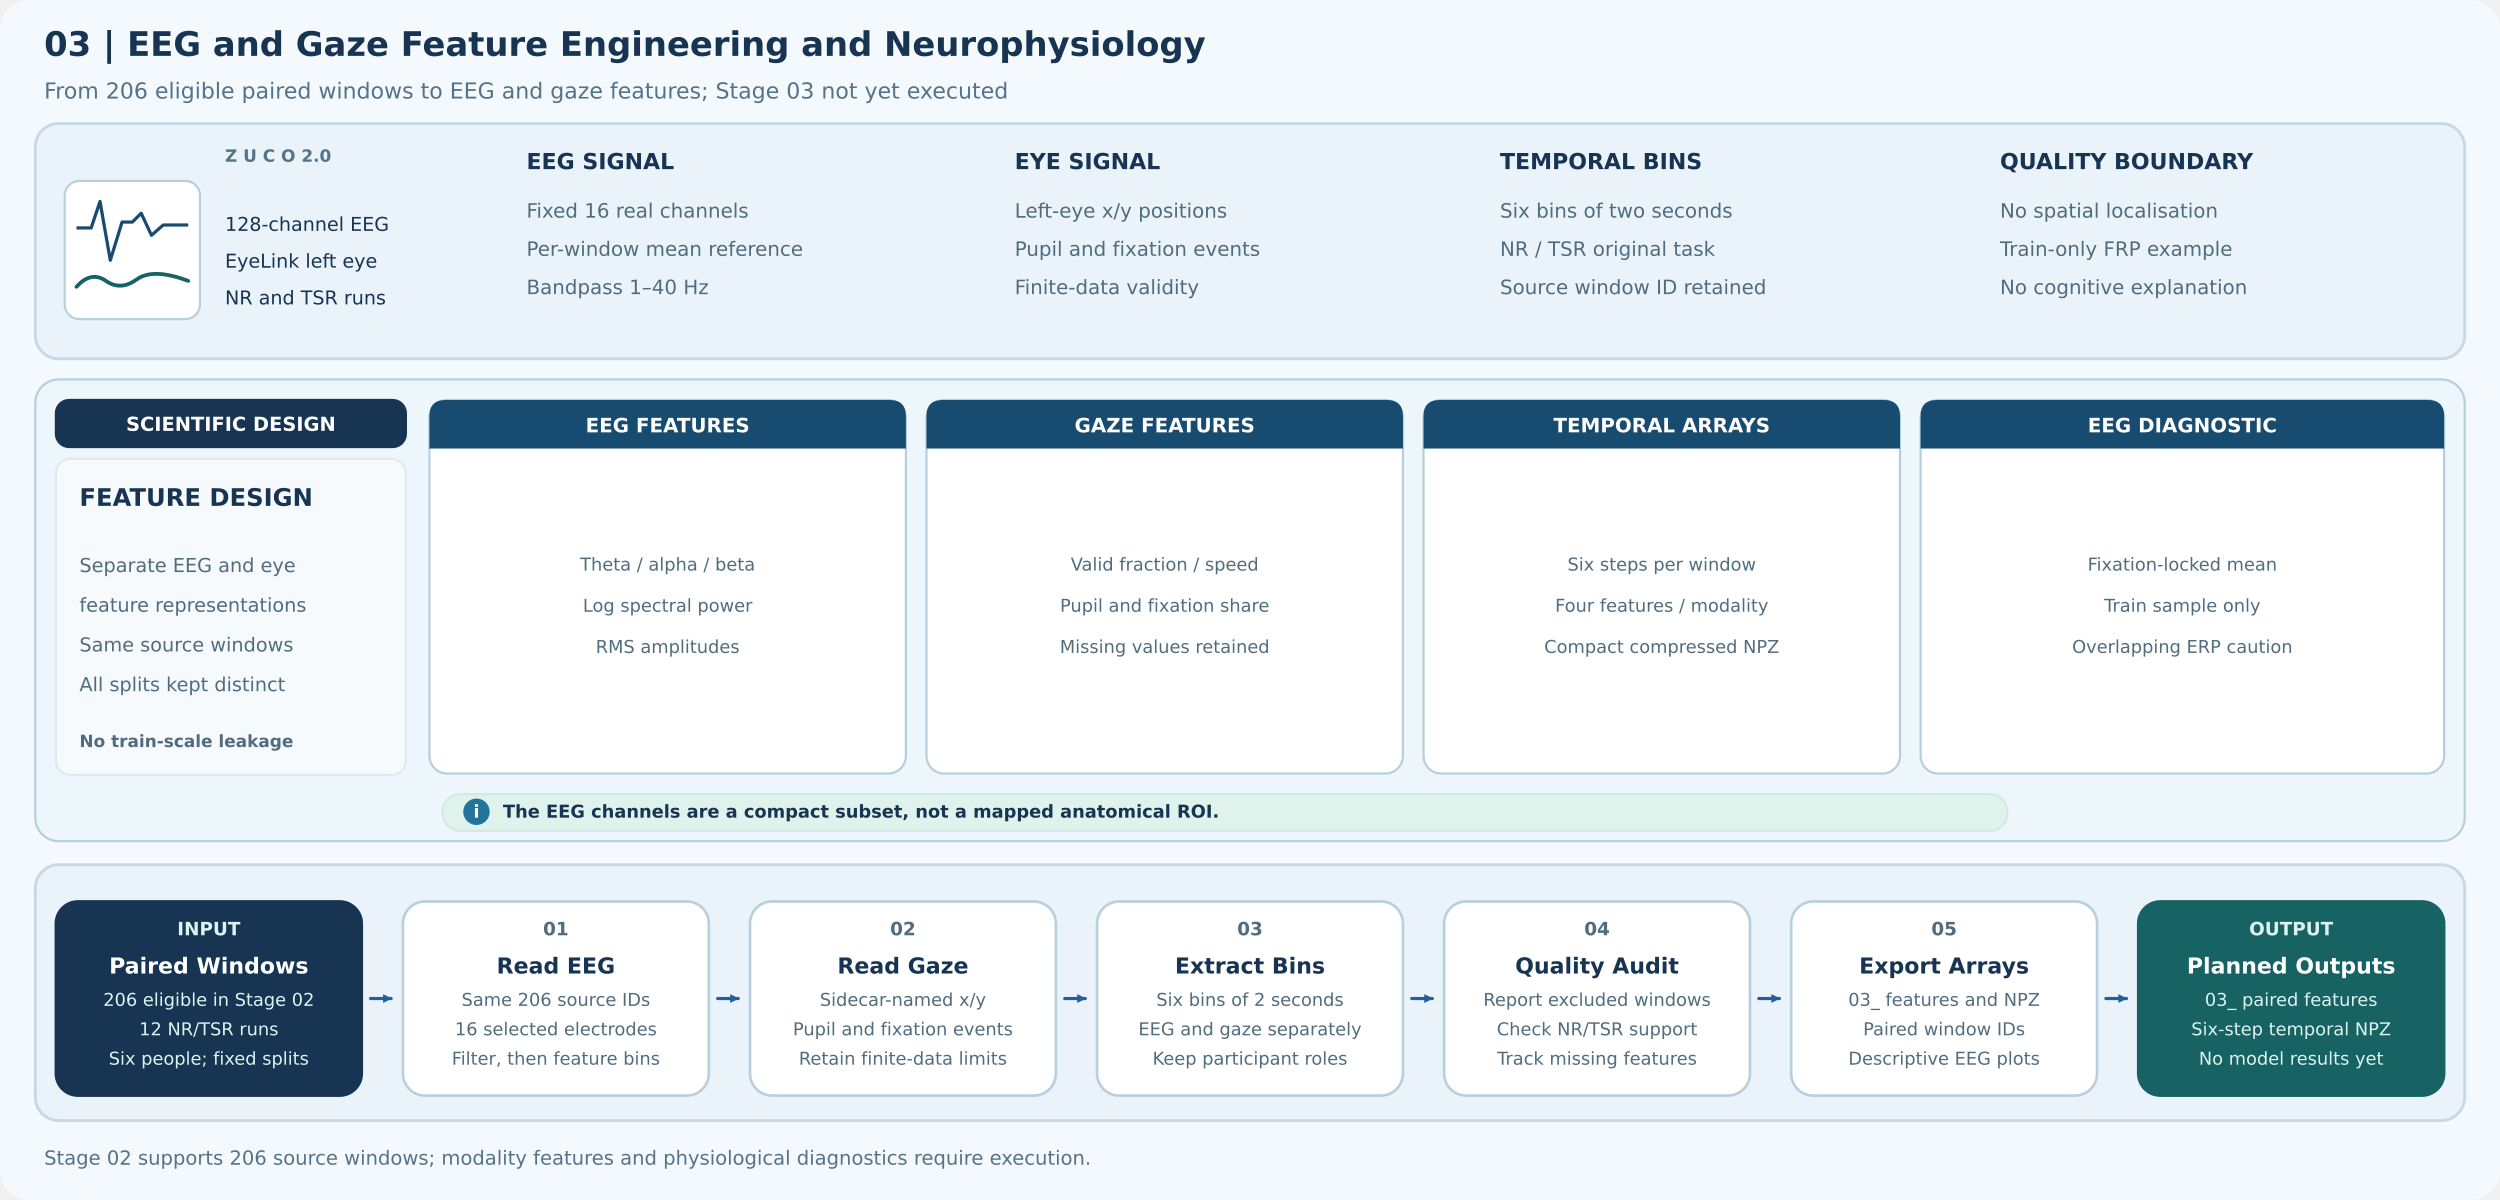
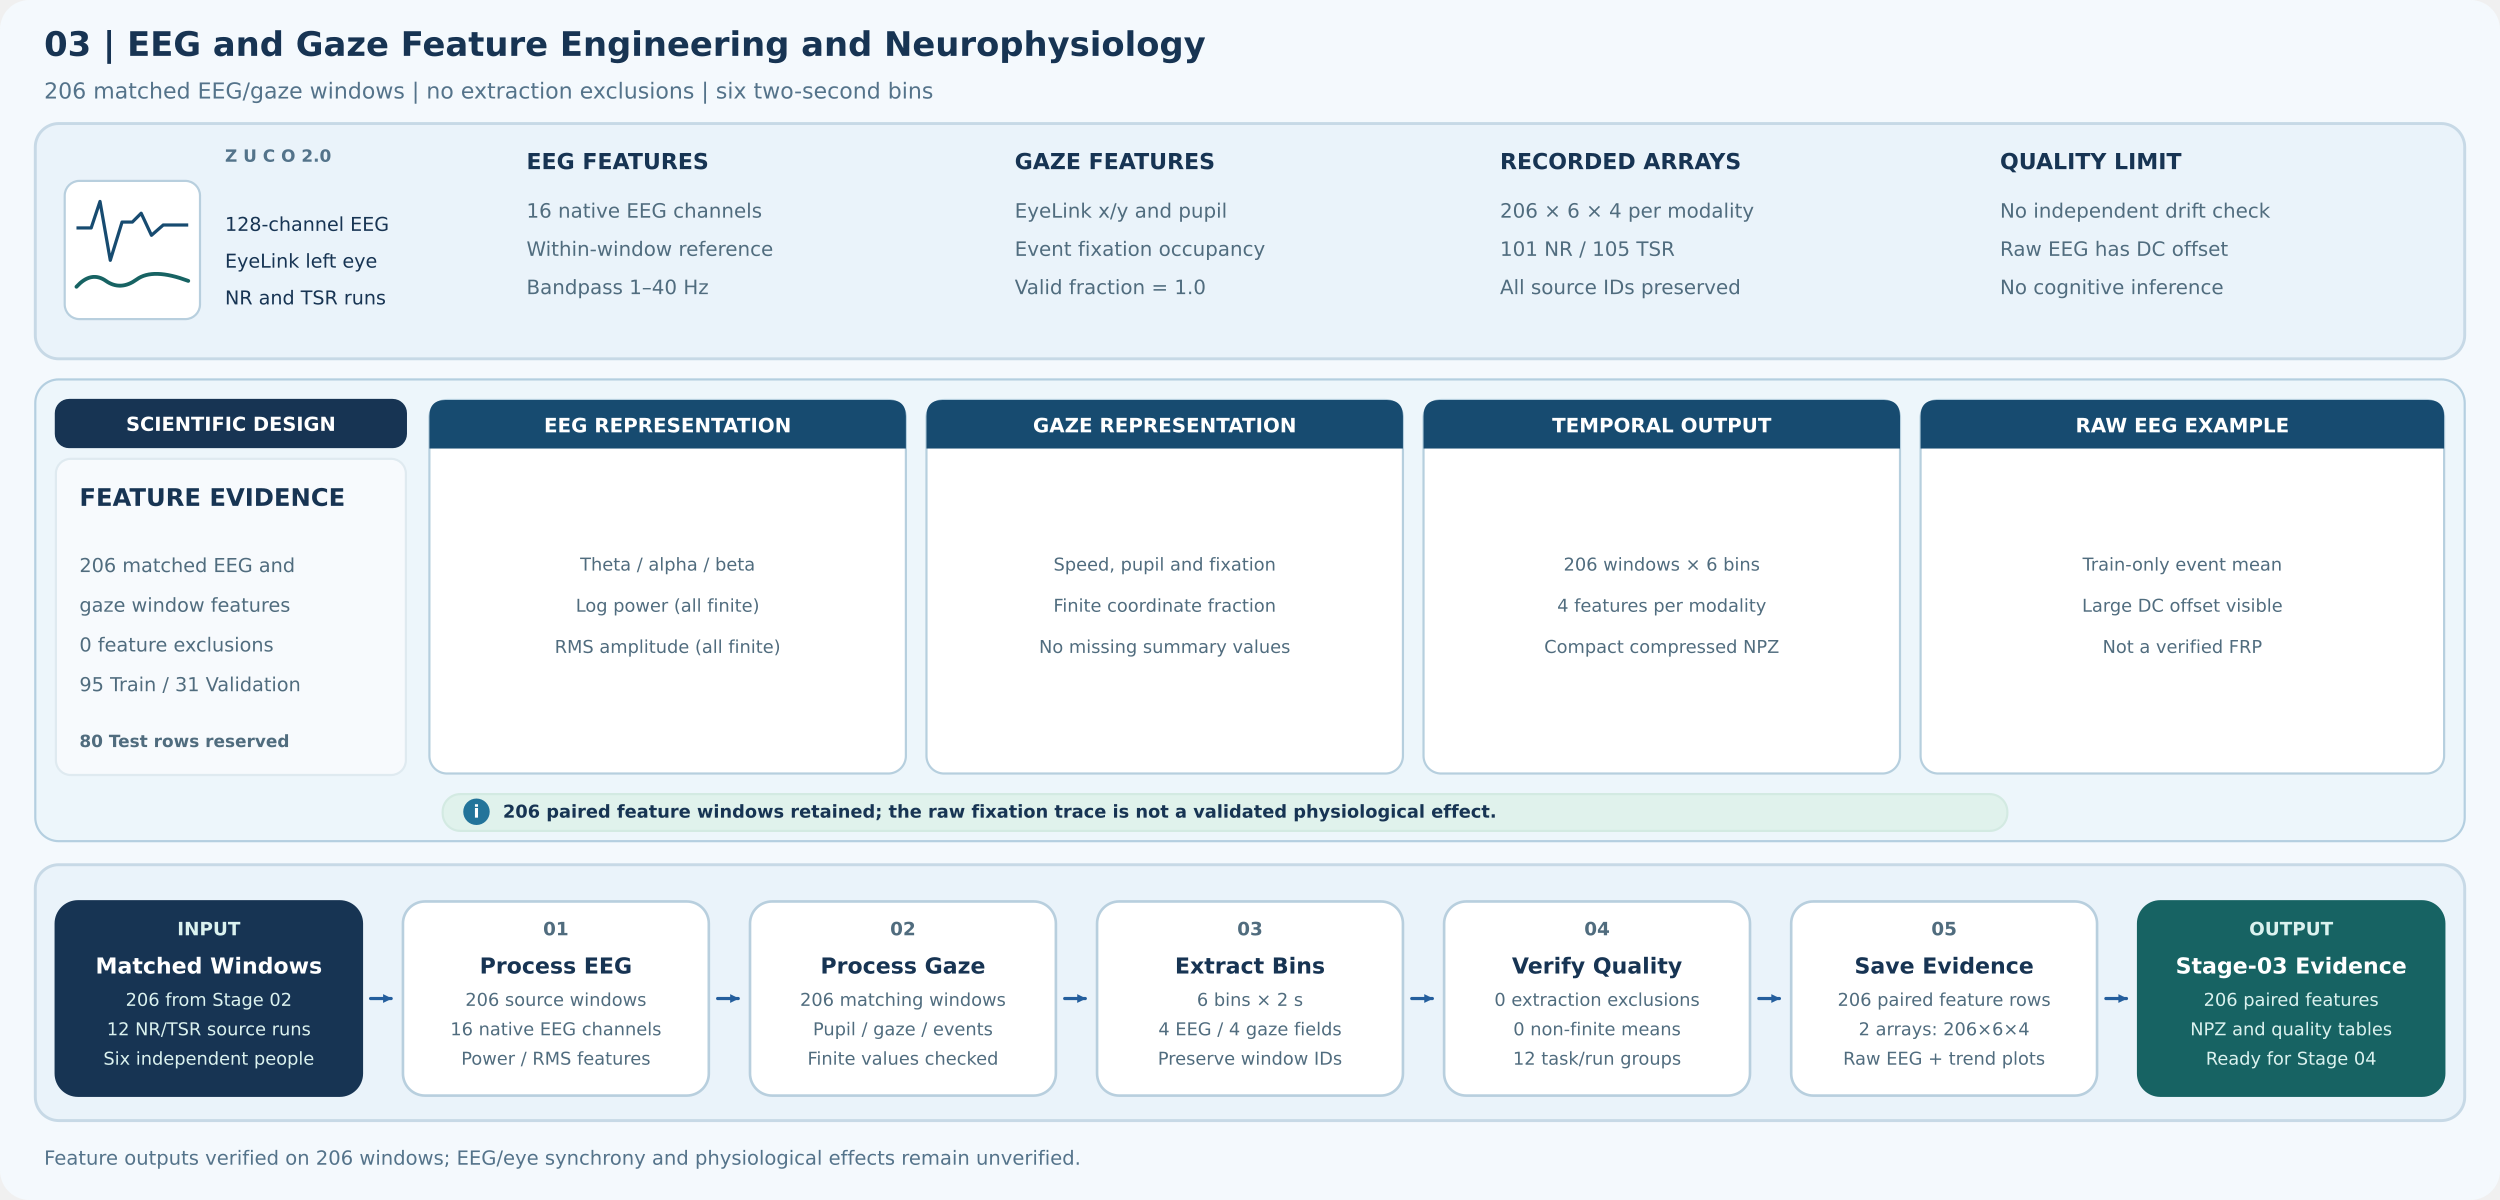
<svg xmlns="http://www.w3.org/2000/svg" width="1700" height="816" viewBox="0 0 1700 816" role="img" aria-labelledby="title desc">
  <defs>
    <marker id="arr" markerUnits="userSpaceOnUse" markerWidth="6" markerHeight="6" refX="5.5" refY="3" orient="auto">
      <path d="M0 0 L6 3 L0 6 Z" fill="#245E9D" />
    </marker>
    <style>text { font-family: DejaVu Sans, Arial, sans-serif; font-weight: 400; }
.figure-title { font-size:23px; font-weight:700; fill:#173453; }
.subtitle { font-size:15px; fill:#54738A; }
.source-heading { font-size:11.5px; font-weight:700; fill:#53738A; }
.source-label { font-size:13px; fill:#173453; }
.context-heading { font-size:15px; font-weight:700; fill:#173453; }
.context-body { font-size:13.5px; fill:#506C7E; }
.section-label { font-size:13.2px; font-weight:700; fill:#FFFFFF; }
.focus-heading { font-size:16.5px; font-weight:700; fill:#173453; }
.focus-body { font-size:13.1px; fill:#506C7E; }
.qualification { font-size:11.5px; font-weight:700; fill:#506C7E; }
.card-heading { font-size:13.5px; font-weight:700; fill:#FFFFFF; }
.card-body { font-size:12.1px; fill:#506C7E; }
.chart-label { font-size:11.8px; fill:#506C7E; }
.scientific-note { font-size:12.1px; font-weight:700; fill:#173453; }
.workflow-id { font-size:12.5px; font-weight:700; fill:#506C7E; }
.workflow-heading { font-size:15px; font-weight:700; fill:#173453; }
.workflow-body { font-size:12.1px; fill:#506C7E; }
.terminal-id { font-size:12.5px; font-weight:700; fill:#DBF2EF; }
.terminal-heading { font-size:15px; font-weight:700; fill:#FFFFFF; }
.terminal-body { font-size:12.1px; fill:#DBF2EF; }
.footer { font-size:13.3px; fill:#54738A; }
.info-mark { font-size:12px; font-weight:700; fill:#FFFFFF; }</style>
  </defs>
  <rect id="canvas" x="0" y="0" width="1700" height="816" rx="20" fill="#F4F9FD" />
  <g id="band-0-header">
    <text id="text-001" x="30" y="38" class="figure-title" data-container="canvas">03 | EEG and Gaze Feature Engineering and Neurophysiology</text>
-     <text id="text-002" x="30" y="67" class="subtitle" data-container="canvas">From 206 eligible paired windows to EEG and gaze features; Stage 03 not yet executed</text>
+     <text id="text-002" x="30" y="67" class="subtitle" data-container="canvas">206 matched EEG/gaze windows | no extraction exclusions | six two-second bins</text>
  </g>
  <g id="band-1-context">
    <rect id="context-container" x="24" y="84" width="1652" height="160" rx="16" fill="#EAF3FA" stroke="#C7D9E6" stroke-width="2" />
    <g id="source-schematic" data-slot="replace-for-actual-data-source">
      <g id="paired-signal-icon">
        <rect x="44" y="123" width="92" height="94" rx="10" fill="#FFFFFF" stroke="#B8CFDE" stroke-width="1.5" />
        <path d="M52 155 L62 155 L68 137 L75 177 L83 151 L90 151 L96 145 L103 160 L111 153 L128 153" fill="none" stroke="#174B70" stroke-width="2.2" stroke-linejoin="round" />
        <path d="M52 195 Q62 184 72 191 T93 190 T128 191" fill="none" stroke="#176363" stroke-width="2.6" stroke-linecap="round" />
      </g>
      <text id="text-003" x="153" y="110" class="source-heading" data-container="context-container">Z U C O   2.0</text>
      <text id="text-004" x="153" y="157" class="source-label" data-container="context-container">128-channel EEG</text>
      <text id="text-005" x="153" y="182" class="source-label" data-container="context-container">EyeLink left eye</text>
      <text id="text-006" x="153" y="207" class="source-label" data-container="context-container">NR and TSR runs</text>
    </g>
    <g id="context-module-1">
-       <text id="text-007" x="358" y="115" class="context-heading" data-container="context-container">EEG SIGNAL</text>
-       <text id="text-008" x="358" y="148" class="context-body" data-container="context-container">Fixed 16 real channels</text>
-       <text id="text-009" x="358" y="174" class="context-body" data-container="context-container">Per-window mean reference</text>
+       <text id="text-007" x="358" y="115" class="context-heading" data-container="context-container">EEG FEATURES</text>
+       <text id="text-008" x="358" y="148" class="context-body" data-container="context-container">16 native EEG channels</text>
+       <text id="text-009" x="358" y="174" class="context-body" data-container="context-container">Within-window reference</text>
      <text id="text-010" x="358" y="200" class="context-body" data-container="context-container">Bandpass 1–40 Hz</text>
    </g>
    <g id="context-module-2">
-       <text id="text-011" x="690" y="115" class="context-heading" data-container="context-container">EYE SIGNAL</text>
-       <text id="text-012" x="690" y="148" class="context-body" data-container="context-container">Left-eye x/y positions</text>
-       <text id="text-013" x="690" y="174" class="context-body" data-container="context-container">Pupil and fixation events</text>
-       <text id="text-014" x="690" y="200" class="context-body" data-container="context-container">Finite-data validity</text>
+       <text id="text-011" x="690" y="115" class="context-heading" data-container="context-container">GAZE FEATURES</text>
+       <text id="text-012" x="690" y="148" class="context-body" data-container="context-container">EyeLink x/y and pupil</text>
+       <text id="text-013" x="690" y="174" class="context-body" data-container="context-container">Event fixation occupancy</text>
+       <text id="text-014" x="690" y="200" class="context-body" data-container="context-container">Valid fraction = 1.0</text>
    </g>
    <g id="context-module-3">
-       <text id="text-015" x="1020" y="115" class="context-heading" data-container="context-container">TEMPORAL BINS</text>
-       <text id="text-016" x="1020" y="148" class="context-body" data-container="context-container">Six bins of two seconds</text>
-       <text id="text-017" x="1020" y="174" class="context-body" data-container="context-container">NR / TSR original task</text>
-       <text id="text-018" x="1020" y="200" class="context-body" data-container="context-container">Source window ID retained</text>
+       <text id="text-015" x="1020" y="115" class="context-heading" data-container="context-container">RECORDED ARRAYS</text>
+       <text id="text-016" x="1020" y="148" class="context-body" data-container="context-container">206 × 6 × 4 per modality</text>
+       <text id="text-017" x="1020" y="174" class="context-body" data-container="context-container">101 NR / 105 TSR</text>
+       <text id="text-018" x="1020" y="200" class="context-body" data-container="context-container">All source IDs preserved</text>
    </g>
    <g id="context-module-4">
-       <text id="text-019" x="1360" y="115" class="context-heading" data-container="context-container">QUALITY BOUNDARY</text>
-       <text id="text-020" x="1360" y="148" class="context-body" data-container="context-container">No spatial localisation</text>
-       <text id="text-021" x="1360" y="174" class="context-body" data-container="context-container">Train-only FRP example</text>
-       <text id="text-022" x="1360" y="200" class="context-body" data-container="context-container">No cognitive explanation</text>
+       <text id="text-019" x="1360" y="115" class="context-heading" data-container="context-container">QUALITY LIMIT</text>
+       <text id="text-020" x="1360" y="148" class="context-body" data-container="context-container">No independent drift check</text>
+       <text id="text-021" x="1360" y="174" class="context-body" data-container="context-container">Raw EEG has DC offset</text>
+       <text id="text-022" x="1360" y="200" class="context-body" data-container="context-container">No cognitive inference</text>
    </g>
  </g>
  <g id="band-2-analysis">
    <rect id="analysis-container" x="24" y="258" width="1652" height="314" rx="16" fill="#EDF6FB" stroke="#B4CFE0" stroke-width="1.5" />
    <g id="analysis-focus">
      <rect id="section-label-box" x="38" y="272" width="238" height="32" rx="9" fill="#173453" stroke="#173453" stroke-width="1.5" />
      <text id="text-023" x="157" y="293" class="section-label" text-anchor="middle" data-container="section-label-box">SCIENTIFIC DESIGN</text>
      <rect id="focus-card" x="38" y="312" width="238" height="215" rx="10" fill="#F7FAFD" stroke="#DFEAF0" stroke-width="1.5" />
-       <text id="text-024" x="54" y="344" class="focus-heading" data-container="focus-card">FEATURE DESIGN</text>
-       <text id="text-025" x="54" y="389" class="focus-body" data-container="focus-card">Separate EEG and eye</text>
-       <text id="text-026" x="54" y="416" class="focus-body" data-container="focus-card">feature representations</text>
-       <text id="text-027" x="54" y="443" class="focus-body" data-container="focus-card">Same source windows</text>
-       <text id="text-028" x="54" y="470" class="focus-body" data-container="focus-card">All splits kept distinct</text>
-       <text id="text-029" x="54" y="508" class="qualification" data-container="focus-card">No train-scale leakage</text>
+       <text id="text-024" x="54" y="344" class="focus-heading" data-container="focus-card">FEATURE EVIDENCE</text>
+       <text id="text-025" x="54" y="389" class="focus-body" data-container="focus-card">206 matched EEG and</text>
+       <text id="text-026" x="54" y="416" class="focus-body" data-container="focus-card">gaze window features</text>
+       <text id="text-027" x="54" y="443" class="focus-body" data-container="focus-card">0 feature exclusions</text>
+       <text id="text-028" x="54" y="470" class="focus-body" data-container="focus-card">95 Train / 31 Validation</text>
+       <text id="text-029" x="54" y="508" class="qualification" data-container="focus-card">80 Test rows reserved</text>
    </g>
    <g id="evidence-panel-1">
      <rect id="evidence-card-1" x="292" y="272" width="324" height="254" rx="12" fill="#FFFFFF" stroke="#B6CFDE" stroke-width="1.5" />
      <path id="evidence-header-1" d="M303 272 H605 Q616 272 616 283 V305 H292 V283 Q292 272 303 272 Z" fill="#174B70" />
-       <text id="text-030" x="454.0" y="294" class="card-heading" text-anchor="middle" data-container="evidence-card-1">EEG FEATURES</text>
+       <text id="text-030" x="454.0" y="294" class="card-heading" text-anchor="middle" data-container="evidence-card-1">EEG REPRESENTATION</text>
      <g id="evidence-content-1" data-slot="scientific-content">
        <text id="text-031" x="454.0" y="388" class="card-body" text-anchor="middle" data-container="evidence-card-1">Theta / alpha / beta</text>
-         <text id="text-032" x="454.0" y="416" class="card-body" text-anchor="middle" data-container="evidence-card-1">Log spectral power</text>
-         <text id="text-033" x="454.0" y="444" class="card-body" text-anchor="middle" data-container="evidence-card-1">RMS amplitudes</text>
+         <text id="text-032" x="454.0" y="416" class="card-body" text-anchor="middle" data-container="evidence-card-1">Log power (all finite)</text>
+         <text id="text-033" x="454.0" y="444" class="card-body" text-anchor="middle" data-container="evidence-card-1">RMS amplitude (all finite)</text>
      </g>
    </g>
    <g id="evidence-panel-2">
      <rect id="evidence-card-2" x="630" y="272" width="324" height="254" rx="12" fill="#FFFFFF" stroke="#B6CFDE" stroke-width="1.5" />
      <path id="evidence-header-2" d="M641 272 H943 Q954 272 954 283 V305 H630 V283 Q630 272 641 272 Z" fill="#174B70" />
-       <text id="text-034" x="792.0" y="294" class="card-heading" text-anchor="middle" data-container="evidence-card-2">GAZE FEATURES</text>
+       <text id="text-034" x="792.0" y="294" class="card-heading" text-anchor="middle" data-container="evidence-card-2">GAZE REPRESENTATION</text>
      <g id="evidence-content-2" data-slot="scientific-content">
-         <text id="text-035" x="792.0" y="388" class="card-body" text-anchor="middle" data-container="evidence-card-2">Valid fraction / speed</text>
-         <text id="text-036" x="792.0" y="416" class="card-body" text-anchor="middle" data-container="evidence-card-2">Pupil and fixation share</text>
-         <text id="text-037" x="792.0" y="444" class="card-body" text-anchor="middle" data-container="evidence-card-2">Missing values retained</text>
+         <text id="text-035" x="792.0" y="388" class="card-body" text-anchor="middle" data-container="evidence-card-2">Speed, pupil and fixation</text>
+         <text id="text-036" x="792.0" y="416" class="card-body" text-anchor="middle" data-container="evidence-card-2">Finite coordinate fraction</text>
+         <text id="text-037" x="792.0" y="444" class="card-body" text-anchor="middle" data-container="evidence-card-2">No missing summary values</text>
      </g>
    </g>
    <g id="evidence-panel-3">
      <rect id="evidence-card-3" x="968" y="272" width="324" height="254" rx="12" fill="#FFFFFF" stroke="#B6CFDE" stroke-width="1.5" />
      <path id="evidence-header-3" d="M979 272 H1281 Q1292 272 1292 283 V305 H968 V283 Q968 272 979 272 Z" fill="#174B70" />
-       <text id="text-038" x="1130.0" y="294" class="card-heading" text-anchor="middle" data-container="evidence-card-3">TEMPORAL ARRAYS</text>
+       <text id="text-038" x="1130.0" y="294" class="card-heading" text-anchor="middle" data-container="evidence-card-3">TEMPORAL OUTPUT</text>
      <g id="evidence-content-3" data-slot="scientific-content">
-         <text id="text-039" x="1130.0" y="388" class="card-body" text-anchor="middle" data-container="evidence-card-3">Six steps per window</text>
-         <text id="text-040" x="1130.0" y="416" class="card-body" text-anchor="middle" data-container="evidence-card-3">Four features / modality</text>
+         <text id="text-039" x="1130.0" y="388" class="card-body" text-anchor="middle" data-container="evidence-card-3">206 windows × 6 bins</text>
+         <text id="text-040" x="1130.0" y="416" class="card-body" text-anchor="middle" data-container="evidence-card-3">4 features per modality</text>
        <text id="text-041" x="1130.0" y="444" class="card-body" text-anchor="middle" data-container="evidence-card-3">Compact compressed NPZ</text>
      </g>
    </g>
    <g id="evidence-panel-4">
      <rect id="evidence-card-4" x="1306" y="272" width="356" height="254" rx="12" fill="#FFFFFF" stroke="#B6CFDE" stroke-width="1.5" />
      <path id="evidence-header-4" d="M1317 272 H1651 Q1662 272 1662 283 V305 H1306 V283 Q1306 272 1317 272 Z" fill="#174B70" />
-       <text id="text-042" x="1484.0" y="294" class="card-heading" text-anchor="middle" data-container="evidence-card-4">EEG DIAGNOSTIC</text>
+       <text id="text-042" x="1484.0" y="294" class="card-heading" text-anchor="middle" data-container="evidence-card-4">RAW EEG EXAMPLE</text>
      <g id="evidence-content-4" data-slot="scientific-content">
-         <text id="text-043" x="1484.0" y="388" class="card-body" text-anchor="middle" data-container="evidence-card-4">Fixation-locked mean</text>
-         <text id="text-044" x="1484.0" y="416" class="card-body" text-anchor="middle" data-container="evidence-card-4">Train sample only</text>
-         <text id="text-045" x="1484.0" y="444" class="card-body" text-anchor="middle" data-container="evidence-card-4">Overlapping ERP caution</text>
+         <text id="text-043" x="1484.0" y="388" class="card-body" text-anchor="middle" data-container="evidence-card-4">Train-only event mean</text>
+         <text id="text-044" x="1484.0" y="416" class="card-body" text-anchor="middle" data-container="evidence-card-4">Large DC offset visible</text>
+         <text id="text-045" x="1484.0" y="444" class="card-body" text-anchor="middle" data-container="evidence-card-4">Not a verified FRP</text>
      </g>
    </g>
    <g id="optional-scientific-note" data-optional="true">
      <rect id="note-strip" x="301" y="540" width="1064" height="25" rx="12" fill="#E0F2EC" stroke="#D3EAE2" stroke-width="1.5" />
      <circle cx="324" cy="552" r="9" fill="#23749A" />
      <text id="text-046" x="324" y="556" class="info-mark" text-anchor="middle">i</text>
-       <text id="text-047" x="342" y="556" class="scientific-note" data-container="note-strip">The EEG channels are a compact subset, not a mapped anatomical ROI.</text>
+       <text id="text-047" x="342" y="556" class="scientific-note" data-container="note-strip">206 paired feature windows retained; the raw fixation trace is not a validated physiological effect.</text>
    </g>
  </g>
  <g id="band-3-workflow">
    <rect id="workflow-container" x="24" y="588" width="1652" height="174" rx="16" fill="#EAF3FA" stroke="#C7D9E6" stroke-width="2" />
    <g id="workflow-input">
      <rect id="workflow-node-0" x="38" y="613" width="208" height="132" rx="15" fill="#173453" stroke="#173453" stroke-width="1.8" />
      <text id="text-048" x="142" y="636" class="terminal-id" text-anchor="middle" data-container="workflow-node-0">INPUT</text>
-       <text id="text-049" x="142" y="662" class="terminal-heading" text-anchor="middle" data-container="workflow-node-0">Paired Windows</text>
-       <text id="text-050" x="142" y="684" class="terminal-body" text-anchor="middle" data-container="workflow-node-0">206 eligible in Stage 02</text>
-       <text id="text-051" x="142" y="704" class="terminal-body" text-anchor="middle" data-container="workflow-node-0">12 NR/TSR runs</text>
-       <text id="text-052" x="142" y="724" class="terminal-body" text-anchor="middle" data-container="workflow-node-0">Six people; fixed splits</text>
+       <text id="text-049" x="142" y="662" class="terminal-heading" text-anchor="middle" data-container="workflow-node-0">Matched Windows</text>
+       <text id="text-050" x="142" y="684" class="terminal-body" text-anchor="middle" data-container="workflow-node-0">206 from Stage 02</text>
+       <text id="text-051" x="142" y="704" class="terminal-body" text-anchor="middle" data-container="workflow-node-0">12 NR/TSR source runs</text>
+       <text id="text-052" x="142" y="724" class="terminal-body" text-anchor="middle" data-container="workflow-node-0">Six independent people</text>
    </g>
    <path id="workflow-connector-0" d="M252 679 H266" fill="none" stroke="#245E9D" stroke-width="2.2" stroke-linecap="round" marker-end="url(#arr)" />
    <g id="workflow-process-1">
      <rect id="workflow-node-1" x="274" y="613" width="208" height="132" rx="15" fill="#FFFFFF" stroke="#B8CFDE" stroke-width="1.8" />
      <text id="text-053" x="378" y="636" class="workflow-id" text-anchor="middle" data-container="workflow-node-1">01</text>
-       <text id="text-054" x="378" y="662" class="workflow-heading" text-anchor="middle" data-container="workflow-node-1">Read EEG</text>
-       <text id="text-055" x="378" y="684" class="workflow-body" text-anchor="middle" data-container="workflow-node-1">Same 206 source IDs</text>
-       <text id="text-056" x="378" y="704" class="workflow-body" text-anchor="middle" data-container="workflow-node-1">16 selected electrodes</text>
-       <text id="text-057" x="378" y="724" class="workflow-body" text-anchor="middle" data-container="workflow-node-1">Filter, then feature bins</text>
+       <text id="text-054" x="378" y="662" class="workflow-heading" text-anchor="middle" data-container="workflow-node-1">Process EEG</text>
+       <text id="text-055" x="378" y="684" class="workflow-body" text-anchor="middle" data-container="workflow-node-1">206 source windows</text>
+       <text id="text-056" x="378" y="704" class="workflow-body" text-anchor="middle" data-container="workflow-node-1">16 native EEG channels</text>
+       <text id="text-057" x="378" y="724" class="workflow-body" text-anchor="middle" data-container="workflow-node-1">Power / RMS features</text>
    </g>
    <path id="workflow-connector-1" d="M488 679 H502" fill="none" stroke="#245E9D" stroke-width="2.2" stroke-linecap="round" marker-end="url(#arr)" />
    <g id="workflow-process-2">
      <rect id="workflow-node-2" x="510" y="613" width="208" height="132" rx="15" fill="#FFFFFF" stroke="#B8CFDE" stroke-width="1.8" />
      <text id="text-058" x="614" y="636" class="workflow-id" text-anchor="middle" data-container="workflow-node-2">02</text>
-       <text id="text-059" x="614" y="662" class="workflow-heading" text-anchor="middle" data-container="workflow-node-2">Read Gaze</text>
-       <text id="text-060" x="614" y="684" class="workflow-body" text-anchor="middle" data-container="workflow-node-2">Sidecar-named x/y</text>
-       <text id="text-061" x="614" y="704" class="workflow-body" text-anchor="middle" data-container="workflow-node-2">Pupil and fixation events</text>
-       <text id="text-062" x="614" y="724" class="workflow-body" text-anchor="middle" data-container="workflow-node-2">Retain finite-data limits</text>
+       <text id="text-059" x="614" y="662" class="workflow-heading" text-anchor="middle" data-container="workflow-node-2">Process Gaze</text>
+       <text id="text-060" x="614" y="684" class="workflow-body" text-anchor="middle" data-container="workflow-node-2">206 matching windows</text>
+       <text id="text-061" x="614" y="704" class="workflow-body" text-anchor="middle" data-container="workflow-node-2">Pupil / gaze / events</text>
+       <text id="text-062" x="614" y="724" class="workflow-body" text-anchor="middle" data-container="workflow-node-2">Finite values checked</text>
    </g>
    <path id="workflow-connector-2" d="M724 679 H738" fill="none" stroke="#245E9D" stroke-width="2.2" stroke-linecap="round" marker-end="url(#arr)" />
    <g id="workflow-process-3">
      <rect id="workflow-node-3" x="746" y="613" width="208" height="132" rx="15" fill="#FFFFFF" stroke="#B8CFDE" stroke-width="1.8" />
      <text id="text-063" x="850" y="636" class="workflow-id" text-anchor="middle" data-container="workflow-node-3">03</text>
      <text id="text-064" x="850" y="662" class="workflow-heading" text-anchor="middle" data-container="workflow-node-3">Extract Bins</text>
-       <text id="text-065" x="850" y="684" class="workflow-body" text-anchor="middle" data-container="workflow-node-3">Six bins of 2 seconds</text>
-       <text id="text-066" x="850" y="704" class="workflow-body" text-anchor="middle" data-container="workflow-node-3">EEG and gaze separately</text>
-       <text id="text-067" x="850" y="724" class="workflow-body" text-anchor="middle" data-container="workflow-node-3">Keep participant roles</text>
+       <text id="text-065" x="850" y="684" class="workflow-body" text-anchor="middle" data-container="workflow-node-3">6 bins × 2 s</text>
+       <text id="text-066" x="850" y="704" class="workflow-body" text-anchor="middle" data-container="workflow-node-3">4 EEG / 4 gaze fields</text>
+       <text id="text-067" x="850" y="724" class="workflow-body" text-anchor="middle" data-container="workflow-node-3">Preserve window IDs</text>
    </g>
    <path id="workflow-connector-3" d="M960 679 H974" fill="none" stroke="#245E9D" stroke-width="2.2" stroke-linecap="round" marker-end="url(#arr)" />
    <g id="workflow-process-4">
      <rect id="workflow-node-4" x="982" y="613" width="208" height="132" rx="15" fill="#FFFFFF" stroke="#B8CFDE" stroke-width="1.8" />
      <text id="text-068" x="1086" y="636" class="workflow-id" text-anchor="middle" data-container="workflow-node-4">04</text>
-       <text id="text-069" x="1086" y="662" class="workflow-heading" text-anchor="middle" data-container="workflow-node-4">Quality Audit</text>
-       <text id="text-070" x="1086" y="684" class="workflow-body" text-anchor="middle" data-container="workflow-node-4">Report excluded windows</text>
-       <text id="text-071" x="1086" y="704" class="workflow-body" text-anchor="middle" data-container="workflow-node-4">Check NR/TSR support</text>
-       <text id="text-072" x="1086" y="724" class="workflow-body" text-anchor="middle" data-container="workflow-node-4">Track missing features</text>
+       <text id="text-069" x="1086" y="662" class="workflow-heading" text-anchor="middle" data-container="workflow-node-4">Verify Quality</text>
+       <text id="text-070" x="1086" y="684" class="workflow-body" text-anchor="middle" data-container="workflow-node-4">0 extraction exclusions</text>
+       <text id="text-071" x="1086" y="704" class="workflow-body" text-anchor="middle" data-container="workflow-node-4">0 non-finite means</text>
+       <text id="text-072" x="1086" y="724" class="workflow-body" text-anchor="middle" data-container="workflow-node-4">12 task/run groups</text>
    </g>
    <path id="workflow-connector-4" d="M1196 679 H1210" fill="none" stroke="#245E9D" stroke-width="2.2" stroke-linecap="round" marker-end="url(#arr)" />
    <g id="workflow-process-5">
      <rect id="workflow-node-5" x="1218" y="613" width="208" height="132" rx="15" fill="#FFFFFF" stroke="#B8CFDE" stroke-width="1.8" />
      <text id="text-073" x="1322" y="636" class="workflow-id" text-anchor="middle" data-container="workflow-node-5">05</text>
-       <text id="text-074" x="1322" y="662" class="workflow-heading" text-anchor="middle" data-container="workflow-node-5">Export Arrays</text>
-       <text id="text-075" x="1322" y="684" class="workflow-body" text-anchor="middle" data-container="workflow-node-5">03_ features and NPZ</text>
-       <text id="text-076" x="1322" y="704" class="workflow-body" text-anchor="middle" data-container="workflow-node-5">Paired window IDs</text>
-       <text id="text-077" x="1322" y="724" class="workflow-body" text-anchor="middle" data-container="workflow-node-5">Descriptive EEG plots</text>
+       <text id="text-074" x="1322" y="662" class="workflow-heading" text-anchor="middle" data-container="workflow-node-5">Save Evidence</text>
+       <text id="text-075" x="1322" y="684" class="workflow-body" text-anchor="middle" data-container="workflow-node-5">206 paired feature rows</text>
+       <text id="text-076" x="1322" y="704" class="workflow-body" text-anchor="middle" data-container="workflow-node-5">2 arrays: 206×6×4</text>
+       <text id="text-077" x="1322" y="724" class="workflow-body" text-anchor="middle" data-container="workflow-node-5">Raw EEG + trend plots</text>
    </g>
    <path id="workflow-connector-5" d="M1432 679 H1446" fill="none" stroke="#245E9D" stroke-width="2.2" stroke-linecap="round" marker-end="url(#arr)" />
    <g id="workflow-output">
      <rect id="workflow-node-6" x="1454" y="613" width="208" height="132" rx="15" fill="#176363" stroke="#176363" stroke-width="1.8" />
      <text id="text-078" x="1558" y="636" class="terminal-id" text-anchor="middle" data-container="workflow-node-6">OUTPUT</text>
-       <text id="text-079" x="1558" y="662" class="terminal-heading" text-anchor="middle" data-container="workflow-node-6">Planned Outputs</text>
-       <text id="text-080" x="1558" y="684" class="terminal-body" text-anchor="middle" data-container="workflow-node-6">03_ paired features</text>
-       <text id="text-081" x="1558" y="704" class="terminal-body" text-anchor="middle" data-container="workflow-node-6">Six-step temporal NPZ</text>
-       <text id="text-082" x="1558" y="724" class="terminal-body" text-anchor="middle" data-container="workflow-node-6">No model results yet</text>
+       <text id="text-079" x="1558" y="662" class="terminal-heading" text-anchor="middle" data-container="workflow-node-6">Stage-03 Evidence</text>
+       <text id="text-080" x="1558" y="684" class="terminal-body" text-anchor="middle" data-container="workflow-node-6">206 paired features</text>
+       <text id="text-081" x="1558" y="704" class="terminal-body" text-anchor="middle" data-container="workflow-node-6">NPZ and quality tables</text>
+       <text id="text-082" x="1558" y="724" class="terminal-body" text-anchor="middle" data-container="workflow-node-6">Ready for Stage 04</text>
    </g>
  </g>
  <g id="band-4-summary">
-     <text id="text-083" x="30" y="792" class="footer" data-container="canvas">Stage 02 supports 206 source windows; modality features and physiological diagnostics require execution.</text>
+     <text id="text-083" x="30" y="792" class="footer" data-container="canvas">Feature outputs verified on 206 windows; EEG/eye synchrony and physiological effects remain unverified.</text>
  </g>
</svg>
